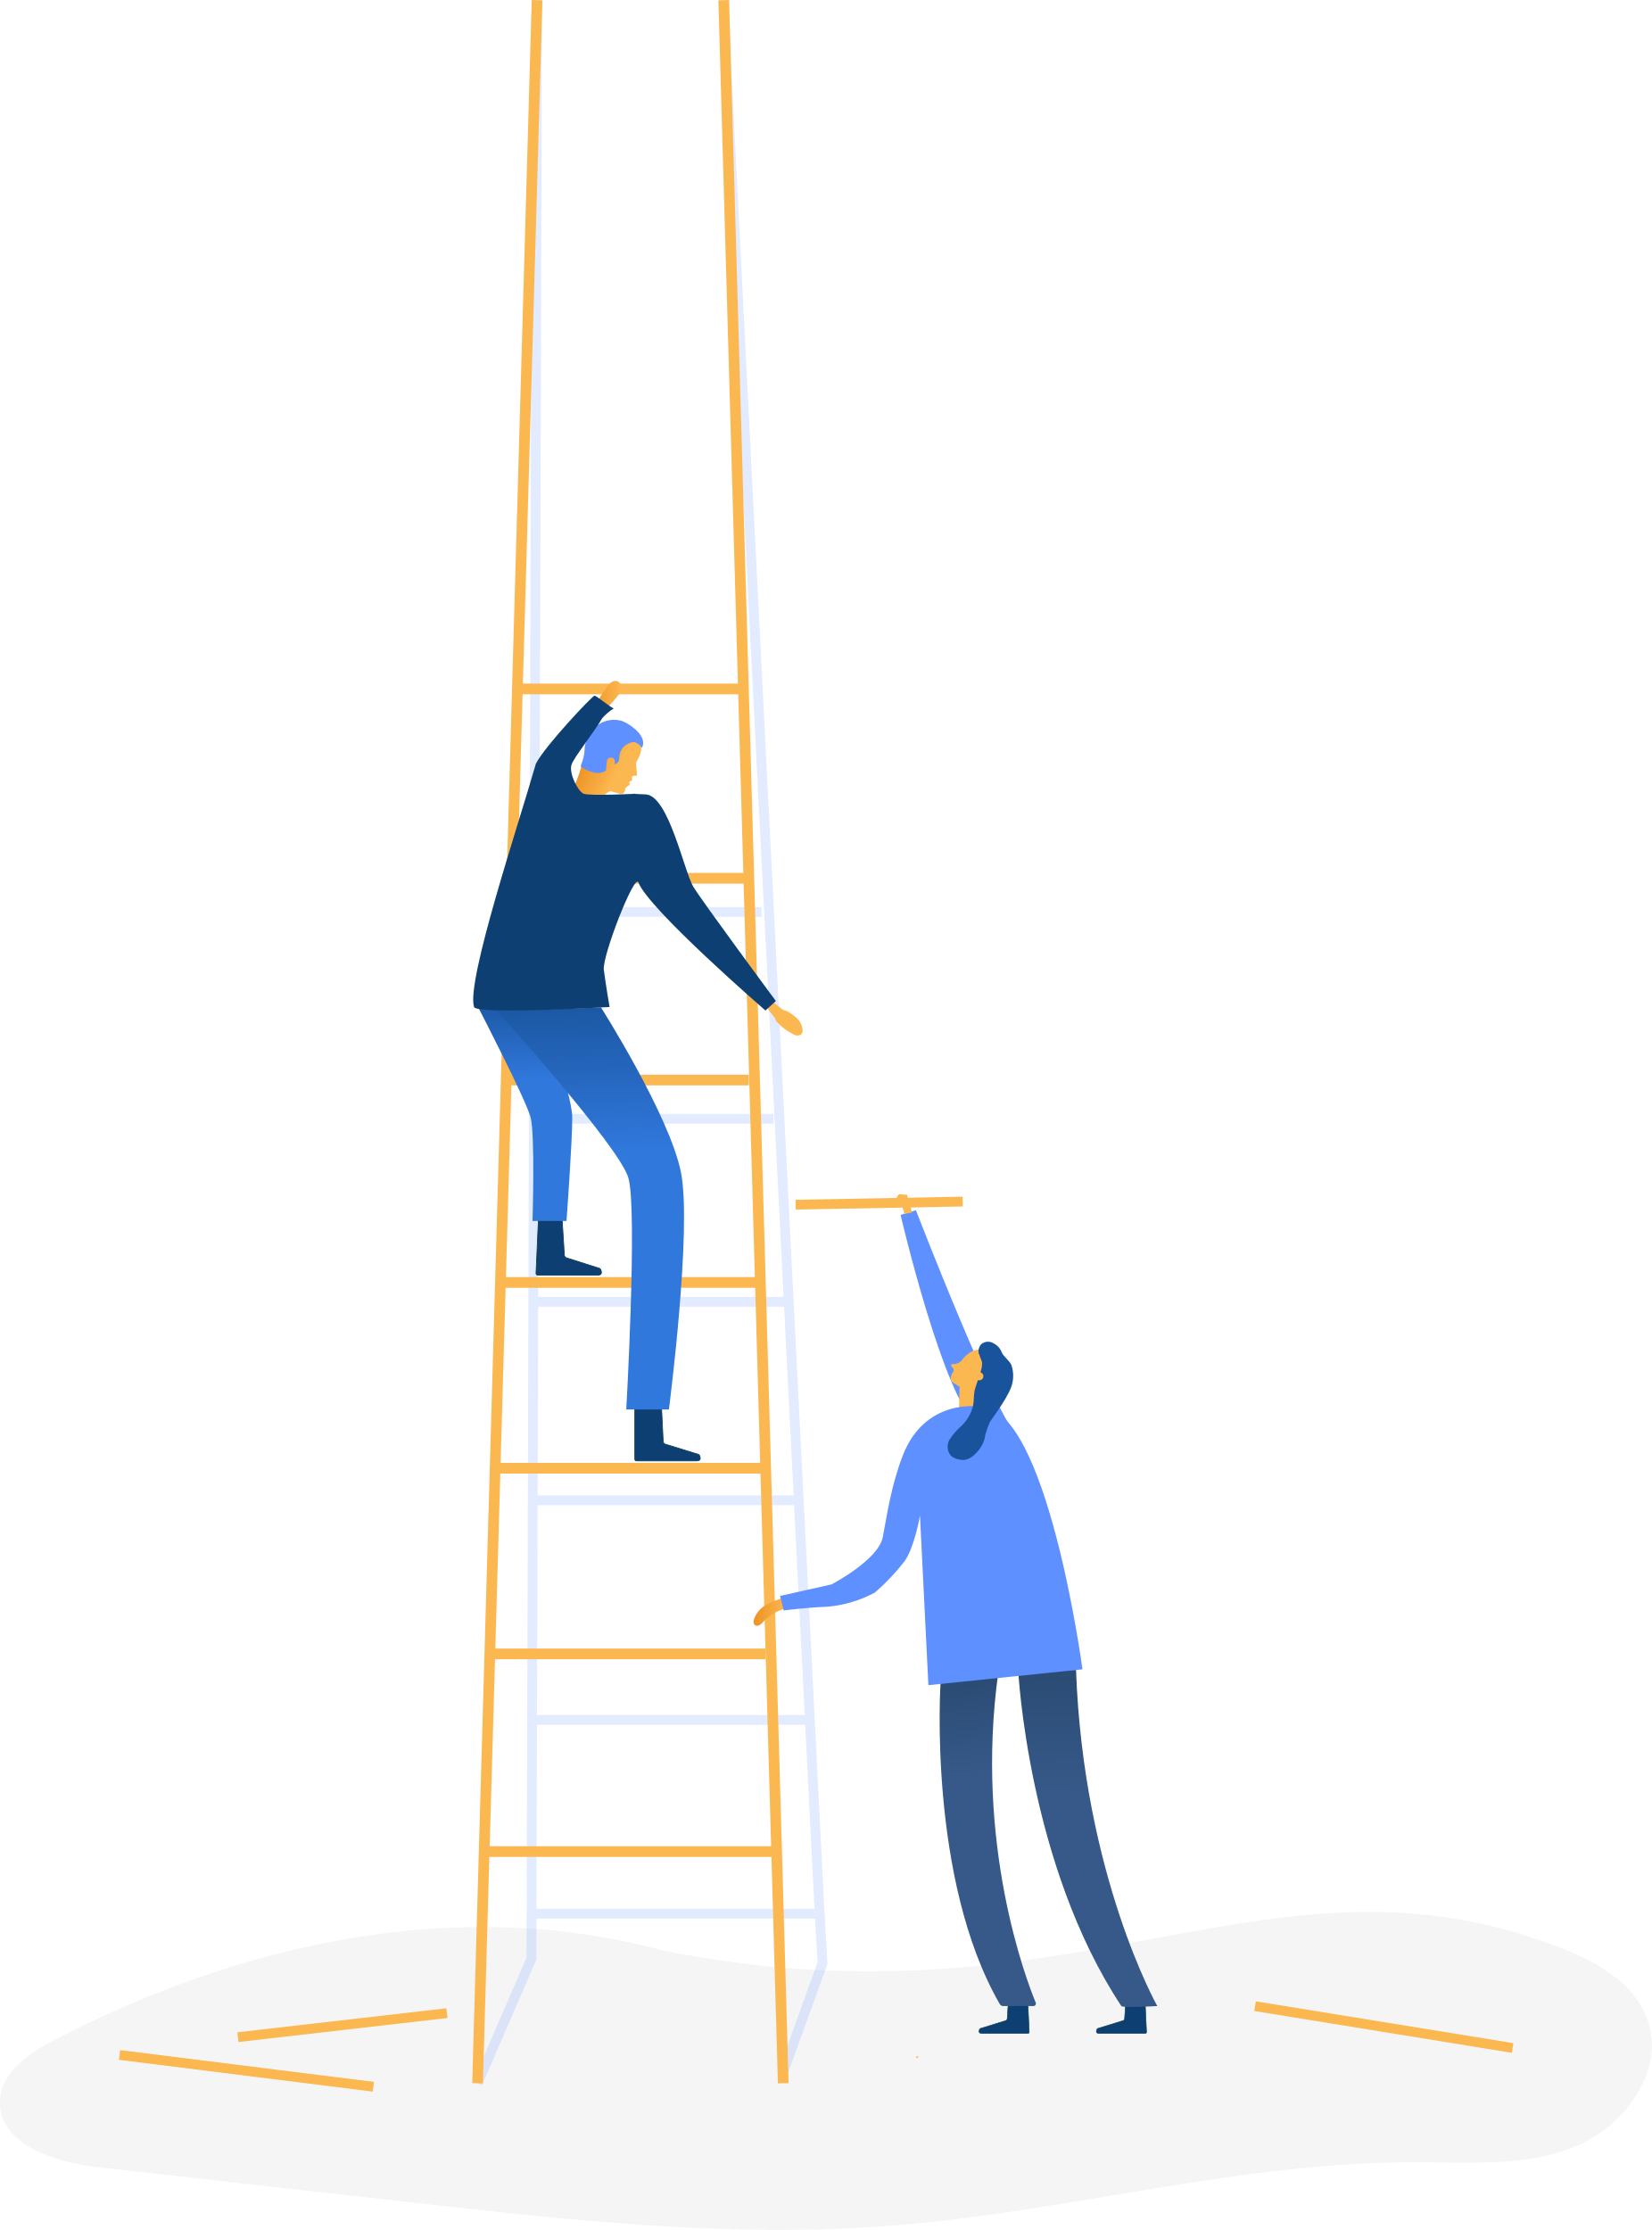
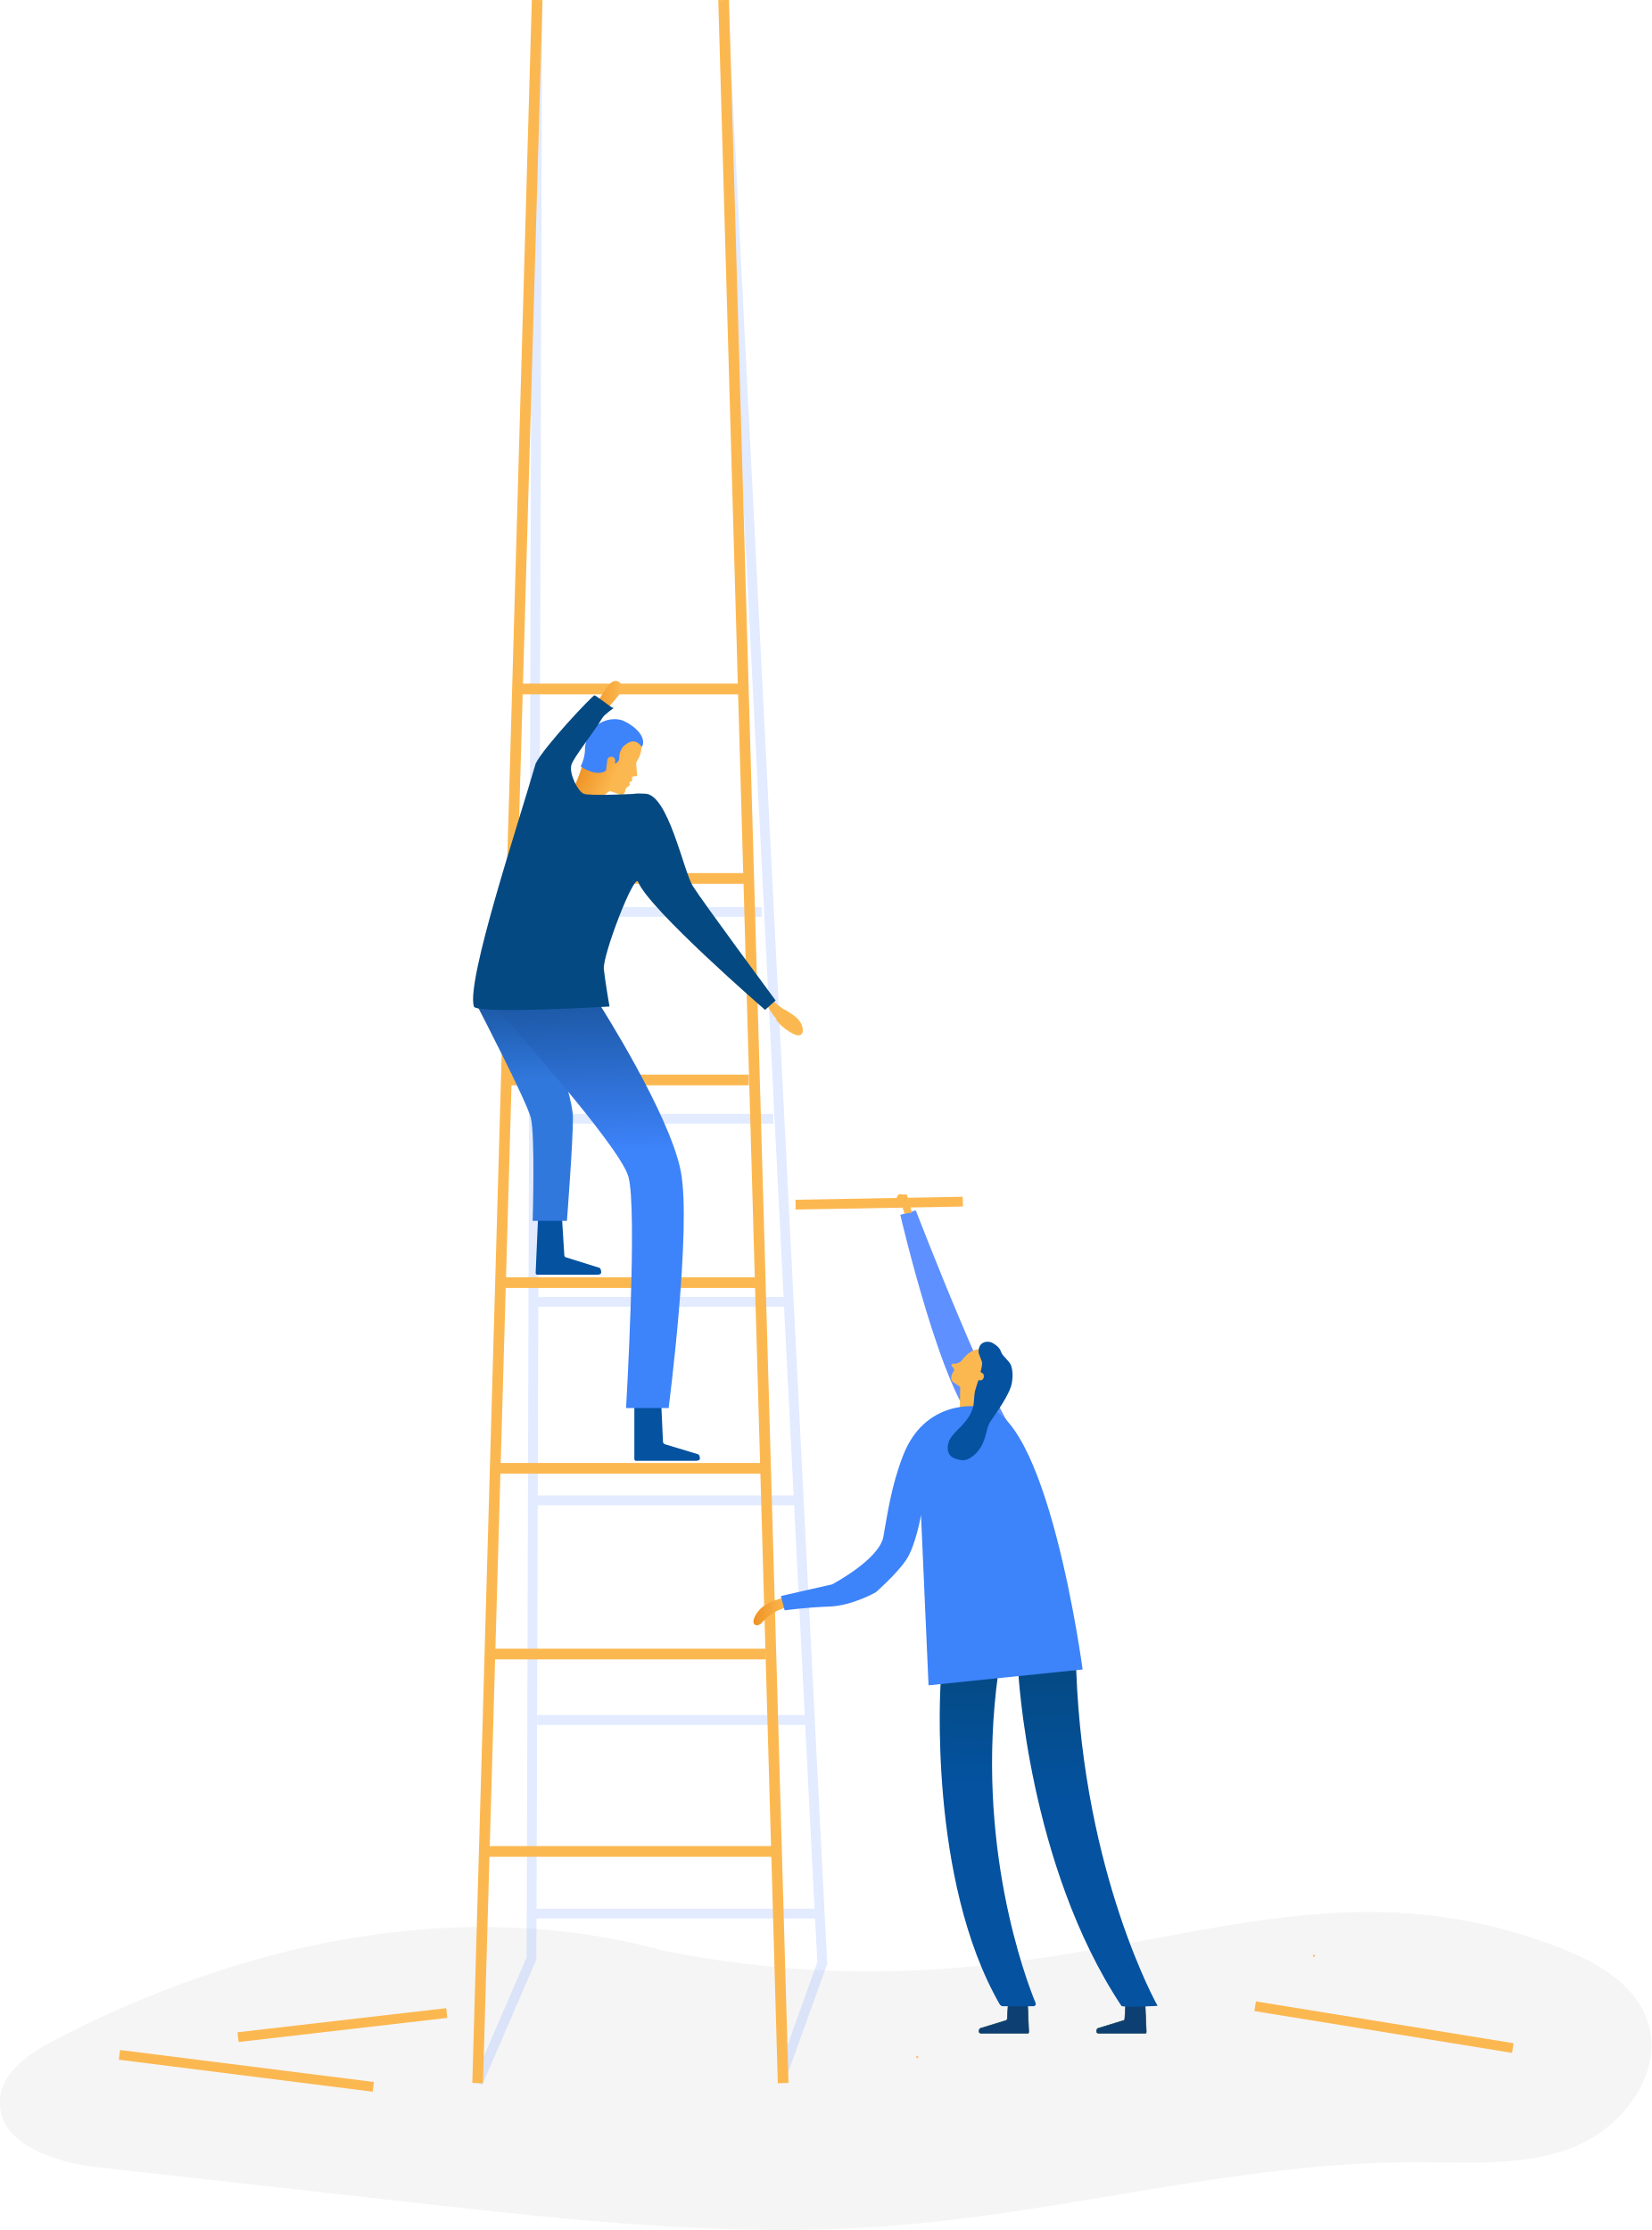
- <svg xmlns="http://www.w3.org/2000/svg" xmlns:xlink="http://www.w3.org/1999/xlink" id="landing_open" data-name="Layer 1" viewBox="0 0 286.8 387.16">
-   <defs>
-     <linearGradient id="linear-gradient" x1="669.47" y1="469.9" x2="675.14" y2="469.9" gradientUnits="userSpaceOnUse">
-       <stop offset="0" stop-color="#ee9224" />
-       <stop offset="1" stop-color="#fcb850" />
+ <svg xmlns="http://www.w3.org/2000/svg" xmlns:xlink="http://www.w3.org/1999/xlink" version="1.1" id="Layer_1" x="0px" y="0px" viewBox="0 0 438.5 592" enable-background="new 0 0 438.5 592" xml:space="preserve">
+   <g>
+     <g>
+       <path fill="#F5F5F6" d="M176,517.8c-54.3-14.7-111.9-2.1-161.7,23.9C7.7,545.1,0.5,550,0,557.4c-0.8,11.5,14.1,16.6,25.6,17.9    c28,3.1,56,6.3,83.9,9.4c42.2,4.7,84.8,9.5,127.1,6.2c46.7-3.6,92.5-17,139.3-16.9c14.2,0,29,1.2,42.1-4.1    c13.2-5.4,24-20.1,19.3-33.5c-3.2-9.4-12.7-15.1-21.9-18.8C337.4,486.4,286.9,540,176,517.8" />
+     </g>
+     <g opacity="0.18">
+       <polyline fill="none" stroke="#5F90FF" stroke-width="2.599" stroke-miterlimit="10" points="192.1,4 217.6,508 218.3,521.1     207.9,550   " />
+       <polyline fill="none" stroke="#5F90FF" stroke-width="2.599" stroke-miterlimit="10" points="126.8,553 141.1,519.9 142.6,0       " />
+       <line fill="none" stroke="#5F90FF" stroke-width="2.599" stroke-miterlimit="10" x1="202.2" y1="242.1" x2="142.6" y2="242.1" />
+       <line fill="none" stroke="#5F90FF" stroke-width="2.599" stroke-miterlimit="10" x1="205.3" y1="297" x2="142.6" y2="297" />
+       <line fill="none" stroke="#5F90FF" stroke-width="2.599" stroke-miterlimit="10" x1="208.2" y1="345.6" x2="142.6" y2="345.6" />
+       <line fill="none" stroke="#5F90FF" stroke-width="2.599" stroke-miterlimit="10" x1="211.2" y1="398.3" x2="141.4" y2="398.3" />
+       <line fill="none" stroke="#5F90FF" stroke-width="2.599" stroke-miterlimit="10" x1="214.6" y1="456.6" x2="142.6" y2="456.6" />
+       <line fill="none" stroke="#5F90FF" stroke-width="2.599" stroke-miterlimit="10" x1="217.6" y1="508" x2="141.1" y2="508" />
+     </g>
+     <g>
+       <line fill="none" stroke="#FCB850" stroke-width="2.839" stroke-miterlimit="10" x1="142.6" y1="0" x2="126.8" y2="553" />
+       <line fill="none" stroke="#FCB850" stroke-width="2.839" stroke-miterlimit="10" x1="207.9" y1="553" x2="192.1" y2="0" />
+       <line fill="none" stroke="#FCB850" stroke-width="2.839" stroke-miterlimit="10" x1="137.3" y1="182.9" x2="197.4" y2="182.9" />
+       <line fill="none" stroke="#FCB850" stroke-width="2.839" stroke-miterlimit="10" x1="135.9" y1="233.2" x2="198.8" y2="233.2" />
+       <line fill="none" stroke="#FCB850" stroke-width="2.839" stroke-miterlimit="10" x1="134.4" y1="286.7" x2="198.8" y2="286.7" />
+       <line fill="none" stroke="#FCB850" stroke-width="2.839" stroke-miterlimit="10" x1="132.8" y1="340.5" x2="202" y2="340.5" />
+       <line fill="none" stroke="#FCB850" stroke-width="2.839" stroke-miterlimit="10" x1="131.4" y1="389.8" x2="203.3" y2="389.8" />
+       <line fill="none" stroke="#FCB850" stroke-width="2.839" stroke-miterlimit="10" x1="130" y1="439.1" x2="203.3" y2="439.1" />
+       <line fill="none" stroke="#FCB850" stroke-width="2.839" stroke-miterlimit="10" x1="128.5" y1="491.5" x2="206.1" y2="491.5" />
+     </g>
+     <g>
+       <path fill="#5F90FF" d="M270.3,381.3c-5.5-3.8-27.2-60-27.2-60l-4.1,1.2c0,0,11.3,48.6,20.5,55.9" />
+       <linearGradient id="SVGID_1_" gradientUnits="userSpaceOnUse" x1="200.041" y1="427.86" x2="208.708" y2="427.86">
+         <stop offset="0" style="stop-color:#EE9224" />
+         <stop offset="1" style="stop-color:#FCB850" />
+       </linearGradient>
+       <path fill="url(#SVGID_1_)" d="M208.1,424.1c-1.7,0.5-3.3,1-4.8,1.9c-1.5,0.9-2.7,2.3-3.2,3.9c-0.1,0.4-0.2,1,0.2,1.3    c0.3,0.4,0.9,0.3,1.3,0.1s0.7-0.6,1.1-1c1.6-1.7,3.7-3,6-3.5L208.1,424.1z" />
+       <path fill="#FCB850" d="M260.8,376.1l6.1-11.1c0,0,1.8-2.5-1.2-4.5l-3.6-2c0,0-3.6-1.8-6.8,2.7c0,0-0.9,1-2.3,0.8    c0,0-0.7,0.2-0.3,0.7c0,0,0.9,0.8,0.5,1.3c0,0-1.4,1.8-0.2,2.9l1.8,1.2c0.1,0.1,0.1,0.2,0.1,0.3l-0.1,6.3L260.8,376.1z" />
+       <path fill="#0D3F72" stroke="#0D4054" stroke-width="0.153" stroke-miterlimit="10" d="M267.9,527.6l-0.5,8.3    c0,0.3-0.2,0.5-0.4,0.5l-6.5,2c0,0-0.6,0-0.6,0.9c0,0.5,0.7,0.5,0.7,0.5h12.2c0.2,0,0.3-0.2,0.3-0.4l-0.5-11.8H267.9z" />
+       <path fill="#0D3F72" stroke="#0D4054" stroke-width="0.153" stroke-miterlimit="10" d="M299.1,527.6l-0.5,8.3    c0,0.3-0.2,0.5-0.4,0.5l-6.5,2c0,0-0.6,0-0.6,0.9c0,0.5,0.7,0.5,0.7,0.5H304c0.2,0,0.3-0.2,0.3-0.4l-0.5-11.8H299.1z" />
+       <g>
+         <path fill="#F9BF79" d="M243.5,546.4c0.4,0,0.4-0.6,0-0.6C243.1,545.8,243.1,546.4,243.5,546.4L243.5,546.4z" />
+       </g>
+       <g>
+         <defs>
+           <path id="XMLID_51_" d="M249.7,446.9c0,0-3.4,52,15.7,85.2c0.2,0.3,0.5,0.5,0.9,0.5h8c0.5,0,0.8-0.5,0.6-0.9      c-2.5-6.1-16.2-42.1-9.9-87.6" />
+         </defs>
+         <linearGradient id="XMLID_2_" gradientUnits="userSpaceOnUse" x1="264.324" y1="441.757" x2="262.993" y2="473.685">
+           <stop offset="1.153274e-03" style="stop-color:#044982" />
+           <stop offset="0.506" style="stop-color:#044E91" />
+           <stop offset="1" style="stop-color:#0452A0" />
+         </linearGradient>
+         <use xlink:href="#XMLID_51_" overflow="visible" fill="url(#XMLID_2_)" />
+         <clipPath id="XMLID_3_">
+           <use xlink:href="#XMLID_51_" overflow="visible" />
+         </clipPath>
+       </g>
+       <linearGradient id="XMLID_4_" gradientUnits="userSpaceOnUse" x1="287.129" y1="440.754" x2="288.427" y2="478.055">
+         <stop offset="1.153274e-03" style="stop-color:#044982" />
+         <stop offset="0.506" style="stop-color:#044E91" />
+         <stop offset="1" style="stop-color:#0452A0" />
+       </linearGradient>
+       <path id="XMLID_50_" fill="url(#XMLID_4_)" d="M270.3,443.5c0,0,2.6,51.6,27.4,89c0.4,0.5,9.6,0,9.6,0s-19.6-34.8-21.6-89.2" />
+       <path fill="none" stroke="#3FB980" stroke-width="0.287" stroke-miterlimit="10" d="M245.3,364.6" />
+       <path fill="#3D83FA" d="M246.5,447.4l40.9-4.2c0,0-9.4-70.8-27.5-69.8c0,0-14.3-2.3-20.2,13.1c-3.1,8-4.1,15.4-5.2,21.5    c-1.2,6.1-13.6,12.6-13.6,12.6l-13.6,3.1l1,3.8c0,0,5.7-0.8,11.8-1c6.1-0.2,12.4-3.8,12.4-3.8s5.4-4.7,8-8.5c2.6-3.8,4-12,4-12    L246.5,447.4z" />
+       <path fill="#0452A0" d="M262.9,377.4c-0.9,1.4-1,3.2-1.6,4.7c-0.5,1.6-1.4,3-2.6,4.1c-0.7,0.6-1.5,1.2-2.5,1.4    c-0.9,0.2-2.9-0.3-3.6-0.9c-1.3-1-1.2-3-0.5-4.5c0.8-1.4,2-2.5,3.2-3.7c1.4-1.5,2.7-3.3,3.1-5.3c0.2-1.3,0.2-2.6,0.4-3.8    c0.1-0.5,0.5-1.6,0.9-2.9c0-0.1,0.1-0.1,0.1-0.1c0.2,0.1,0.5,0,0.7,0c0.3-0.1,0.5-0.3,0.6-0.6c0.1-0.3,0.1-0.6,0-0.9    c-0.1-0.3-0.5-0.5-0.7-0.6c0,0-0.1-0.1-0.1-0.1c0.3-1.1,0.5-2,0.4-2.6l-0.9-2.4c-0.1-0.9,0.1-1.8,0.7-2.4c0.9-0.8,2.3-0.8,3.3-0.1    c1,0.6,1.6,1.2,2,2.3c0.4,1.1,2.2,2.3,2.6,3.5c0.5,1.4,0.5,3.2,0.2,4.7C268.1,370.2,264.1,375.6,262.9,377.4z" />
+       <path fill="#FCB850" d="M242.1,321.9c0,0-1.3-4.7-1.3-4.7l-2.1,0.3l1.4,4.7L242.1,321.9z" />
+       <line fill="none" stroke="#FCB850" stroke-width="2.599" stroke-miterlimit="10" x1="211.2" y1="319.8" x2="255.6" y2="319" />
+       <g>
+         <path fill="#FCB850" d="M238.5,317.2c-0.4,0.3-0.6,0.9-0.5,1.4s0.6,0.9,1.2,0.9c0.5,0,0.9-0.3,1.1-0.7c0.3-0.4,0.4-0.9,0.5-1.3     c0-0.1,0-0.1,0-0.2c0-0.1-0.1-0.1-0.2-0.1c-0.6-0.1-1.2-0.1-1.9-0.2" />
+       </g>
+     </g>
+     <path fill="#0452A0" d="M175.3,367.5l0.7,15.2c0,0.3,0.2,0.6,0.5,0.7l8.6,2.6c0,0,0.7,0,0.7,1.2c0,0.6-1,0.6-1,0.6h-16   c-0.2,0-0.4-0.2-0.4-0.5l0-19.8H175.3z" />
+     <path fill="#0452A0" d="M149.1,321.9l0.7,11.2c0,0.4,0.2,0.7,0.5,0.7l8.6,2.7c0,0,0.7,0,0.7,1.3c0,0.6-1,0.6-1,0.6h-16   c-0.2,0-0.4-0.2-0.4-0.5l0.7-16.1H149.1z" />
+     <linearGradient id="SVGID_2_" gradientUnits="userSpaceOnUse" x1="139.648" y1="286.721" x2="138.931" y2="262.416">
+       <stop offset="0" style="stop-color:#3178DD" />
+       <stop offset="0.999" style="stop-color:#18539B" />
    </linearGradient>
-     <linearGradient id="linear-gradient-2" x1="708.03" y1="498.15" x2="705.5" y2="479.12" gradientUnits="userSpaceOnUse">
-       <stop offset="0" stop-color="#365989" />
-       <stop offset="1" stop-color="#294970" />
+     <path fill="url(#SVGID_2_)" d="M127,267.6c0,0,12.7,24.5,13.9,29.1c1.2,4.6,0.5,27.4,0.5,27.4h9.1c0,0,1.6-20.7,1.6-27.4   c0-6.8-9.3-31.1-9.3-31.1L127,267.6z" />
+     <linearGradient id="SVGID_3_" gradientUnits="userSpaceOnUse" x1="157.084" y1="305.474" x2="155.775" y2="261.078">
+       <stop offset="0" style="stop-color:#3D83FA" />
+       <stop offset="0.999" style="stop-color:#18539B" />
    </linearGradient>
-     <linearGradient id="linear-gradient-3" x1="727.26" y1="500.89" x2="726.54" y2="476.49" xlink:href="#linear-gradient-2" />
-     <linearGradient id="linear-gradient-4" x1="629.98" y1="377.59" x2="629.51" y2="361.7" gradientUnits="userSpaceOnUse">
-       <stop offset="0" stop-color="#3178dd" />
-       <stop offset="1" stop-color="#18539b" />
+     <path fill="url(#SVGID_3_)" d="M131.9,267.9c0,0,32.5,36,34.9,44.4c2.5,8.4-0.6,61.5-0.6,61.5h11.3c0,0,6.2-47.9,3.2-63   c-3-15.1-21.3-43.8-21.3-43.8L131.9,267.9z" />
+     <g>
+       <path fill="#FCB850" d="M208.8,268.3c1,0.6,1.9,1.2,2.7,1.9c0.8,0.8,1.5,1.8,1.6,2.9c0.1,0.5,0,1.2-0.4,1.5    c-0.6,0.5-1.4,0.2-2-0.1c-1.7-0.8-3.2-2-4.4-3.4c-0.1-0.2-0.3-0.4-0.2-0.6c0-0.1-3.3-3.8-2.2-4.4c0.5-0.2,0.4-0.3,0.7-0.6    c0.4-0.3,3.6,3,4,2.6" />
+     </g>
+     <linearGradient id="SVGID_4_" gradientUnits="userSpaceOnUse" x1="3172.667" y1="1586.196" x2="3182.237" y2="1586.196" gradientTransform="matrix(0.9043 0.4268 -0.4268 0.9043 -2036.712 -2587.528)">
+       <stop offset="0" style="stop-color:#EE9224" />
+       <stop offset="1" style="stop-color:#FCB850" />
    </linearGradient>
-     <linearGradient id="linear-gradient-5" x1="641.38" y1="390.15" x2="640.52" y2="361.12" xlink:href="#linear-gradient-4" />
-     <linearGradient id="linear-gradient-6" x1="3669.59" y1="1693.85" x2="3675.85" y2="1693.85" gradientTransform="translate(-1955.26 -2776.5) rotate(25.27)" xlink:href="#linear-gradient" />
-     <linearGradient id="linear-gradient-7" x1="640.98" y1="311.36" x2="646.52" y2="311.36" xlink:href="#linear-gradient" />
-   </defs>
-   <path d="M653.73,528.71c-35.49-9.59-73.2-1.38-105.78,15.63-4.29,2.23-9,5.44-9.29,10.27-.5,7.55,9.23,10.86,16.75,11.7l54.89,6.17c27.62,3.1,55.44,6.2,83.15,4,30.52-2.37,60.47-11.11,91.08-11,9.3,0,19,.79,27.56-2.71s15.68-13.12,12.64-21.91c-2.13-6.15-8.31-9.88-14.35-12.29-51.09-20.39-84.1,14.65-156.65.14" transform="translate(-538.65 -190.08)" style="fill:#f5f5f6" />
-   <g style="opacity:0.18">
-     <polyline points="125.65 2.61 142.3 332.25 142.8 340.81 135.98 359.71" style="fill:none;stroke:#5f90ff;stroke-miterlimit:10;stroke-width:1.7px" />
-     <polyline points="82.91 361.68 92.26 340.04 93.24 0.03" style="fill:none;stroke:#5f90ff;stroke-miterlimit:10;stroke-width:1.7px" />
-     <line x1="132.21" y1="158.33" x2="93.24" y2="158.33" style="fill:none;stroke:#5f90ff;stroke-miterlimit:10;stroke-width:1.7px" />
-     <line x1="134.29" y1="194.24" x2="93.24" y2="194.24" style="fill:none;stroke:#5f90ff;stroke-miterlimit:10;stroke-width:1.7px" />
-     <line x1="136.14" y1="226.02" x2="93.24" y2="226.02" style="fill:none;stroke:#5f90ff;stroke-miterlimit:10;stroke-width:1.7px" />
-     <line x1="138.14" y1="260.47" x2="92.48" y2="260.47" style="fill:none;stroke:#5f90ff;stroke-miterlimit:10;stroke-width:1.7px" />
-     <line x1="140.35" y1="298.61" x2="93.24" y2="298.61" style="fill:none;stroke:#5f90ff;stroke-miterlimit:10;stroke-width:1.7px" />
-     <line x1="142.3" y1="332.25" x2="92.28" y2="332.25" style="fill:none;stroke:#5f90ff;stroke-miterlimit:10;stroke-width:1.7px" />
+     <path fill="url(#SVGID_4_)" d="M170.3,198.2c0,0,0.1,1.8-1.1,3.7c0,0-0.4,0.4-0.3,1.2l0.2,2.3c0,0,0.2,0.7-0.3,0.7   c0,0-1.2-0.2-1,0.6l0,0.5c0,0,0,0.3-0.3,0.3c0,0-0.5,0-0.4,0.4l0.1,0.3c0,0,0,0.5-0.4,0.5c0,0-0.7,0.5-0.8,1c0,0,0,1.6-1.5,1.2   L162,210c0,0-1.4,0.3-3.3,3.6c0,0-3.1,0-7.4-2.3c0,0,3-6.1,3.3-8.5l4.6-7.1l6.8-1.6l4.2,3.5L170.3,198.2z" />
+     <path fill="#3D83FA" d="M160.9,204.5c0,0-1.8,2-6.6-0.9c-0.1-0.1-0.2-0.1,0.1-0.7c0,0,1-2.1,0.9-4.5c0,0,0.3-4.1,3.6-6.2   c3.3-2.1,6.2-1,6.2-1s2,0.7,3.8,2.4c2.9,2.8,1.5,4.7,1.5,4.7s-1-1.5-2.3-1.5c-1.3,0-2.7,1.4-2.7,1.4s-1.1,1.4-1,2.8   c0.1,1.4-1.2,1.7-1.2,1.7s0.4-1.3-0.4-1.7c-0.8-0.3-1.5,0-1.6,0.9C161,203.1,160.9,204.5,160.9,204.5z" />
+     <g>
+       <linearGradient id="SVGID_5_" gradientUnits="userSpaceOnUse" x1="156.468" y1="185.449" x2="164.945" y2="185.449">
+         <stop offset="0" style="stop-color:#EE9224" />
+         <stop offset="1" style="stop-color:#FCB850" />
+       </linearGradient>
+       <path fill="url(#SVGID_5_)" d="M157.7,188c1-1.9,2.2-3.8,3.5-5.6c0.3-0.5,0.7-0.9,1.2-1.3c0.5-0.3,1.1-0.5,1.7-0.2    c0.7,0.3,1,1.2,0.9,2c-0.1,0.8-0.6,1.5-1.1,2.1c-0.9,1.2-2,2.3-3,3.5c-0.6,0.6-1.2,1.3-2.1,1.6c-0.8,0.3-1.9,0-2.2-0.8    c0-0.1,0-0.1,0-0.2" />
+     </g>
+     <path fill="#044982" d="M169.4,210.7c0,0-13,0.7-14.5,0s-3.9-5.3-3.2-7.7c0.5-1.8,6-8.7,8.2-12.4c0.6-1,3-2.6,3-2.6   c-0.8-0.2-4.6-3.4-5.1-3.4c-0.5,0-13.3,13.5-15.6,18.1c-4.5,15.7-18.5,57.6-16.4,64.5c0.7,2.1,36,0,36,0s-1.1-6.3-1.5-9.9   c-0.4-3.6,8.1-25.7,9.1-23.2c2.8,7.2,33.7,34,33.7,34l2.8-2.5c0,0-19.5-26.4-22-30.4c-2.5-4.1-6.5-24.3-12.6-24.5   C165.3,210.5,169.4,210.7,169.4,210.7z" />
+     <line fill="none" stroke="#FCB850" stroke-width="2.599" stroke-miterlimit="10" x1="63.2" y1="540.8" x2="118.6" y2="534.4" />
+     <line fill="none" stroke="#FCB850" stroke-width="2.599" stroke-miterlimit="10" x1="31.7" y1="545.5" x2="99.1" y2="554" />
+     <line fill="none" stroke="#FCB850" stroke-width="2.599" stroke-miterlimit="10" x1="333.2" y1="532.6" x2="401.6" y2="543.7" />
+     <g>
+       <path fill="#F9BF79" d="M348.8,519.5c0.4,0,0.4-0.6,0-0.6C348.4,518.9,348.4,519.5,348.8,519.5L348.8,519.5z" />
+     </g>
  </g>
-   <line x1="93.24" y1="0.03" x2="82.91" y2="361.68" style="fill:none;stroke:#fcb850;stroke-miterlimit:10;stroke-width:1.857px" />
-   <line x1="135.98" y1="361.68" x2="125.65" y2="0.03" style="fill:none;stroke:#fcb850;stroke-miterlimit:10;stroke-width:1.857px" />
-   <line x1="89.82" y1="119.61" x2="129.11" y2="119.61" style="fill:none;stroke:#fcb850;stroke-miterlimit:10;stroke-width:1.857px" />
-   <line x1="88.88" y1="152.48" x2="130" y2="152.48" style="fill:none;stroke:#fcb850;stroke-miterlimit:10;stroke-width:1.857px" />
-   <line x1="87.88" y1="187.51" x2="130" y2="187.51" style="fill:none;stroke:#fcb850;stroke-miterlimit:10;stroke-width:1.857px" />
-   <line x1="86.87" y1="222.65" x2="132.12" y2="222.65" style="fill:none;stroke:#fcb850;stroke-miterlimit:10;stroke-width:1.857px" />
-   <line x1="85.96" y1="254.91" x2="132.93" y2="254.91" style="fill:none;stroke:#fcb850;stroke-miterlimit:10;stroke-width:1.857px" />
-   <line x1="85.04" y1="287.14" x2="132.93" y2="287.14" style="fill:none;stroke:#fcb850;stroke-miterlimit:10;stroke-width:1.857px" />
-   <line x1="84.06" y1="321.46" x2="134.77" y2="321.46" style="fill:none;stroke:#fcb850;stroke-miterlimit:10;stroke-width:1.857px" />
-   <path d="M715.43,439.44c-3.56-2.46-17.77-39.25-17.77-39.25L695,401s7.41,31.79,13.38,36.59" transform="translate(-538.65 -190.08)" style="fill:#5f90ff" />
-   <path d="M674.76,467.46a13.4,13.4,0,0,0-3.14,1.26,4.54,4.54,0,0,0-2.09,2.57,1,1,0,0,0,.1.87.77.77,0,0,0,.87.08,2.94,2.94,0,0,0,.69-.63,7.56,7.56,0,0,1,3.95-2.27Z" transform="translate(-538.65 -190.08)" style="fill:url(#linear-gradient)" />
-   <path d="M709.18,436l4-7.24a2,2,0,0,0-.82-2.91L710,424.6s-2.33-1.17-4.45,1.75a1.86,1.86,0,0,1-1.51.53s-.47.11-.19.45c0,0,.58.51.31.88,0,0-.94,1.19-.12,1.87l1.19.76a.15.15,0,0,1,0,.19l-.09,4.09Z" transform="translate(-538.65 -190.08)" style="fill:#fcb850" />
-   <path d="M713.87,535.11l-.35,5.42a.39.39,0,0,1-.26.36L709,542.21s-.37,0-.37.6c0,.3.49.3.49.3h8a.23.23,0,0,0,.21-.26l-.35-7.74Z" transform="translate(-538.65 -190.08)" style="fill:#0d3f72;stroke:#0d4054;stroke-miterlimit:10;stroke-width:0.1px" />
-   <path d="M734.25,535.11l-.35,5.42a.39.39,0,0,1-.26.36l-4.28,1.32s-.36,0-.36.6c0,.3.48.3.48.3h8a.24.24,0,0,0,.22-.26l-.36-7.74Z" transform="translate(-538.65 -190.08)" style="fill:#0d3f72;stroke:#0d4054;stroke-miterlimit:10;stroke-width:0.1px" />
-   <path d="M697.89,547.41a.19.19,0,0,0,0-.38.19.19,0,0,0,0,.38Z" transform="translate(-538.65 -190.08)" style="fill:#f9bf79" />
-   <path id="_Clipping_Path_" data-name="&lt;Clipping Path&gt;" d="M701.94,482.33s-2.23,34,10.29,55.7a.66.66,0,0,0,.58.33h5.25a.43.43,0,0,0,.4-.6c-1.65-4-10.62-27.53-6.5-57.27" transform="translate(-538.65 -190.08)" style="fill:url(#linear-gradient-2)" />
-   <path id="_Path_" data-name="&lt;Path&gt;" d="M715.43,480.12s1.69,33.75,17.9,58.24c.23.36,6.24,0,6.24,0S726.75,515.63,725.46,480" transform="translate(-538.65 -190.08)" style="fill:url(#linear-gradient-3)" />
-   <path d="M699.06,428.52" transform="translate(-538.65 -190.08)" style="fill:none;stroke:#3fb980;stroke-miterlimit:10;stroke-width:0.188px" />
-   <path d="M699.83,482.65l26.75-2.75s-6.17-46.29-18-45.63c0,0-9.37-1.48-13.23,8.59-2,5.25-2.67,10.05-3.43,14.06s-8.92,8.24-8.92,8.24l-8.92,2,.63,2.52s3.71-.5,7.7-.66a21.31,21.31,0,0,0,8.13-2.45,37.91,37.91,0,0,0,5.22-5.53c1.69-2.47,2.61-7.83,2.61-7.83Z" transform="translate(-538.65 -190.08)" style="fill:#5f90ff" />
-   <path d="M710.55,436.89a12,12,0,0,0-1,3.1,6,6,0,0,1-1.73,2.65,3.56,3.56,0,0,1-1.6.9,3.72,3.72,0,0,1-2.38-.62,2.41,2.41,0,0,1-.32-2.92,10.92,10.92,0,0,1,2.07-2.39,7.17,7.17,0,0,0,2-3.48c.16-.83.1-1.68.24-2.51.06-.34.31-1.06.57-1.87a.08.08,0,0,1,.09-.05.72.72,0,0,0,.84-.42.86.86,0,0,0,0-.55c-.06-.19-.32-.33-.43-.41a.07.07,0,0,1,0-.09,4.4,4.4,0,0,0,.25-1.67l-.59-1.56a1.78,1.78,0,0,1,.48-1.58,1.83,1.83,0,0,1,2.17-.08,2.77,2.77,0,0,1,1.34,1.5c.28.73,1.43,1.53,1.7,2.26a5.83,5.83,0,0,1,.16,3.1C714,432.2,711.35,435.7,710.55,436.89Z" transform="translate(-538.65 -190.08)" style="fill:#18539b" />
-   <path d="M697,400.58s-.88-3.05-.88-3.05l-1.37.22.92,3.09Z" transform="translate(-538.65 -190.08)" style="fill:#fcb850" />
-   <line x1="138.14" y1="209.15" x2="167.14" y2="208.61" style="fill:none;stroke:#fcb850;stroke-miterlimit:10;stroke-width:1.7px" />
-   <path d="M694.65,397.52a.88.88,0,0,0-.33.91.76.76,0,0,0,.76.58,1,1,0,0,0,.75-.48,2.64,2.64,0,0,0,.3-.87.19.19,0,0,0,0-.13.15.15,0,0,0-.13,0l-1.21-.14" transform="translate(-538.65 -190.08)" style="fill:#fcb850" />
-   <path d="M653.3,430.39l.49,9.94a.51.51,0,0,0,.34.47l5.61,1.73s.48,0,.48.79c0,.39-.64.39-.64.39H649.14a.3.3,0,0,1-.28-.34v-13Z" transform="translate(-538.65 -190.08)" style="fill:#0d3f72;stroke:#0d4054;stroke-miterlimit:10;stroke-width:0.131px" />
-   <path d="M636.17,400.61l.46,7.35a.53.53,0,0,0,.34.49l5.61,1.79s.48,0,.48.82c0,.41-.64.41-.64.41H632a.31.31,0,0,1-.29-.35l.47-10.51Z" transform="translate(-538.65 -190.08)" style="fill:#0d3f72;stroke:#0d4054;stroke-miterlimit:10;stroke-width:0.134px" />
-   <path d="M621.72,365.06s8.28,16,9.06,19.05.32,17.95.32,17.95H637s1-13.51,1-17.95S632,363.78,632,363.78Z" transform="translate(-538.65 -190.08)" style="fill:url(#linear-gradient-4)" />
-   <path d="M624.92,365.56s21.22,23.53,22.82,29-.36,40.23-.36,40.23h7.4s4.06-31.31,2.09-41.18S643,365,643,365Z" transform="translate(-538.65 -190.08)" style="fill:url(#linear-gradient-5)" />
-   <path d="M675.19,365.57a10.68,10.68,0,0,1,1.79,1.26,3.32,3.32,0,0,1,1,1.88,1.09,1.09,0,0,1-.29,1,1.3,1.3,0,0,1-1.34-.08,9.39,9.39,0,0,1-2.9-2.22c-.1-.11-.2-.24-.16-.38s-2.19-2.49-1.47-2.86c.3-.16.24-.17.49-.39s2.37,1.94,2.61,1.73" transform="translate(-538.65 -190.08)" style="fill:#fcb850" />
-   <path d="M650,319.7a4.63,4.63,0,0,1-.72,2.4.93.93,0,0,0-.19.76l.13,1.48s.13.44-.2.43c0,0-.77-.12-.64.36l0,.33a.21.21,0,0,1-.18.23s-.35,0-.29.29l.07.18s0,.33-.27.32c0,0-.47.33-.53.63,0,0,0,1-1,.76l-1.58-.45s-.94.22-2.15,2.34a11.74,11.74,0,0,1-4.85-1.52,31.84,31.84,0,0,0,2.14-5.57l3-4.62L647.2,317l2.72,2.28Z" transform="translate(-538.65 -190.08)" style="fill:url(#linear-gradient-6)" />
-   <path d="M643.84,323.84s-1.2,1.34-4.29-.61c-.08-.05-.11-.07,0-.42a7.77,7.77,0,0,0,.61-2.93,5.78,5.78,0,0,1,2.36-4,4.91,4.91,0,0,1,4.09-.64,8,8,0,0,1,2.48,1.59c1.93,1.82,1,3.08,1,3.08s-.65-1-1.52-1a3.14,3.14,0,0,0-1.76.92,3.19,3.19,0,0,0-.66,1.84,1.06,1.06,0,0,1-.82,1.11s.25-.88-.27-1.08a.7.7,0,0,0-1.06.62Z" transform="translate(-538.65 -190.08)" style="fill:#5f90ff" />
-   <path d="M641.75,313a29.42,29.42,0,0,1,2.28-3.66,3.38,3.38,0,0,1,.78-.82,1.19,1.19,0,0,1,1.09-.16,1.18,1.18,0,0,1,.6,1.3,3.08,3.08,0,0,1-.71,1.36c-.62.79-1.3,1.52-2,2.26a3.46,3.46,0,0,1-1.35,1,1.17,1.17,0,0,1-1.46-.55l0-.12" transform="translate(-538.65 -190.08)" style="fill:url(#linear-gradient-7)" />
-   <path d="M649.46,327.87s-8.54.45-9.52,0-2.52-3.49-2.08-5c.36-1.2,3.93-5.67,5.35-8.11a9,9,0,0,1,2-1.69c-.55-.14-3-2.21-3.35-2.21s-8.72,8.85-10.18,11.83c-2.92,10.26-12.13,37.69-10.73,42.22.47,1.37,23.53,0,23.53,0s-.71-4.15-1-6.49,5.33-16.8,6-15.14c1.8,4.69,22.06,22.24,22.06,22.24l1.81-1.65S660.58,346.62,659,344s-4.28-15.86-8.26-16S649.46,327.87,649.46,327.87Z" transform="translate(-538.65 -190.08)" style="fill:#0d3f72" />
-   <line x1="41.31" y1="353.68" x2="77.59" y2="349.51" style="fill:none;stroke:#fcb850;stroke-miterlimit:10;stroke-width:1.7px" />
-   <line x1="20.75" y1="356.77" x2="64.81" y2="362.29" style="fill:none;stroke:#fcb850;stroke-miterlimit:10;stroke-width:1.7px" />
-   <line x1="217.89" y1="348.3" x2="262.61" y2="355.56" style="fill:none;stroke:#fcb850;stroke-miterlimit:10;stroke-width:1.7px" />
</svg>
